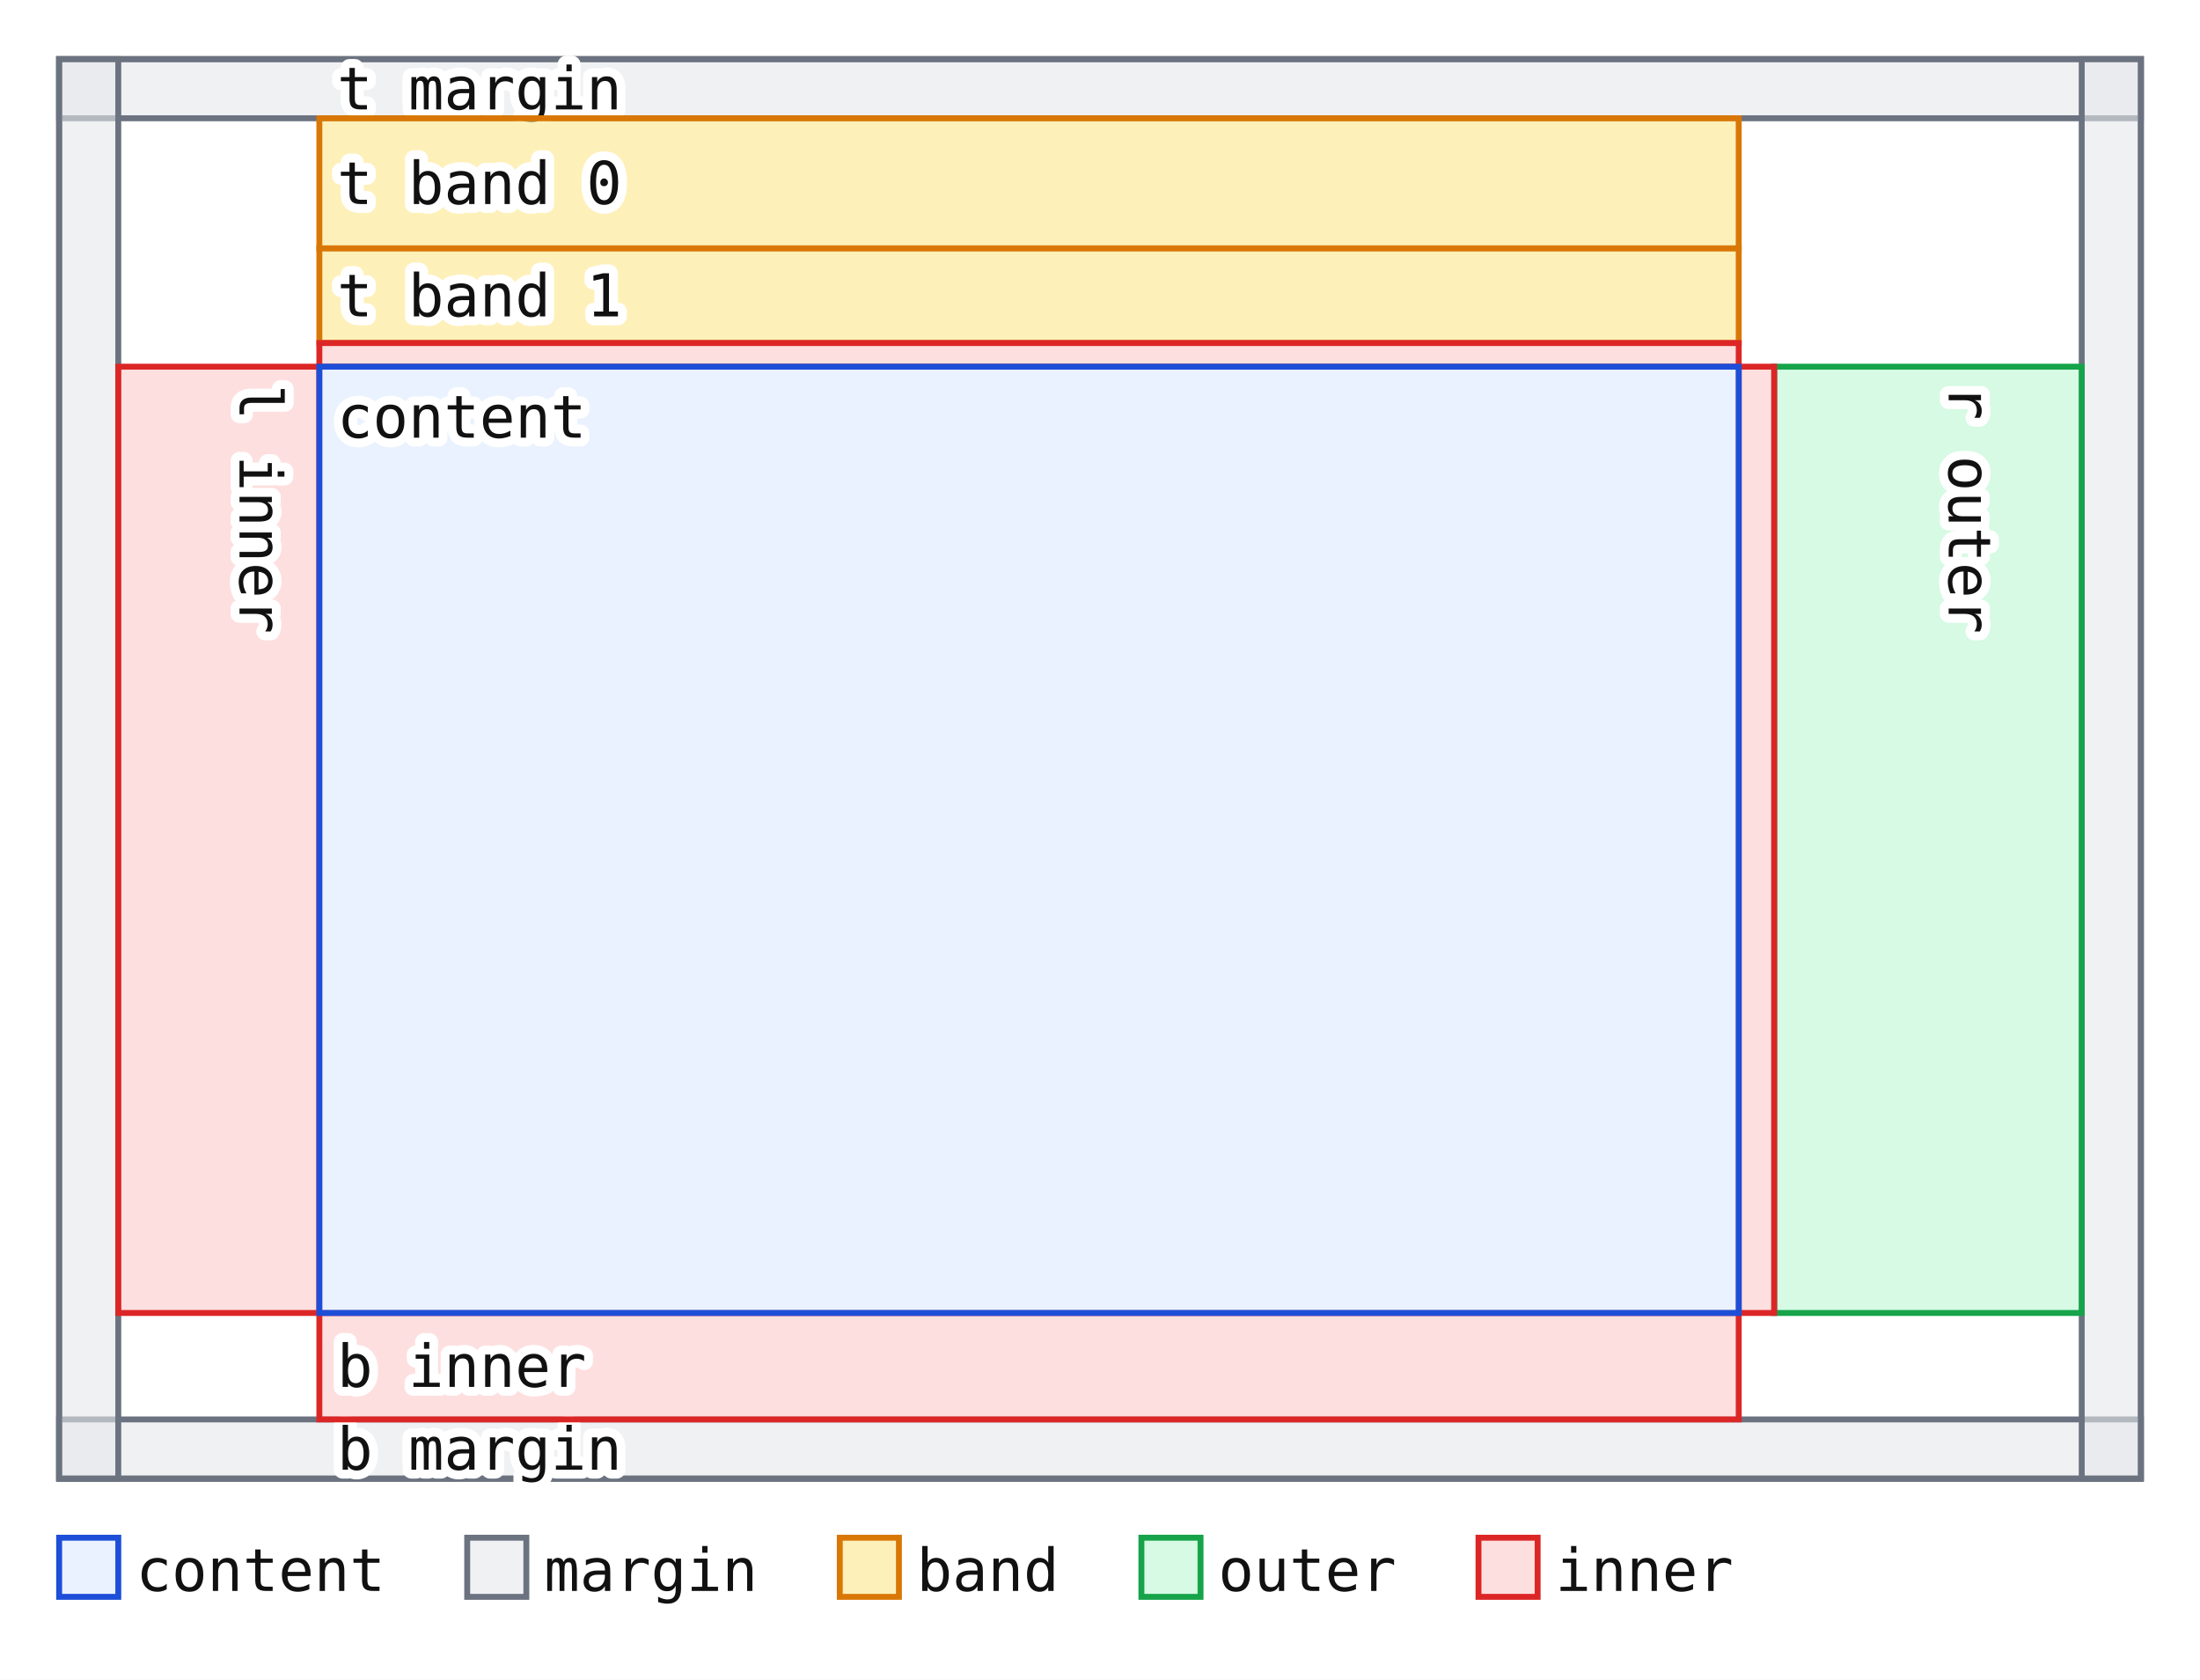
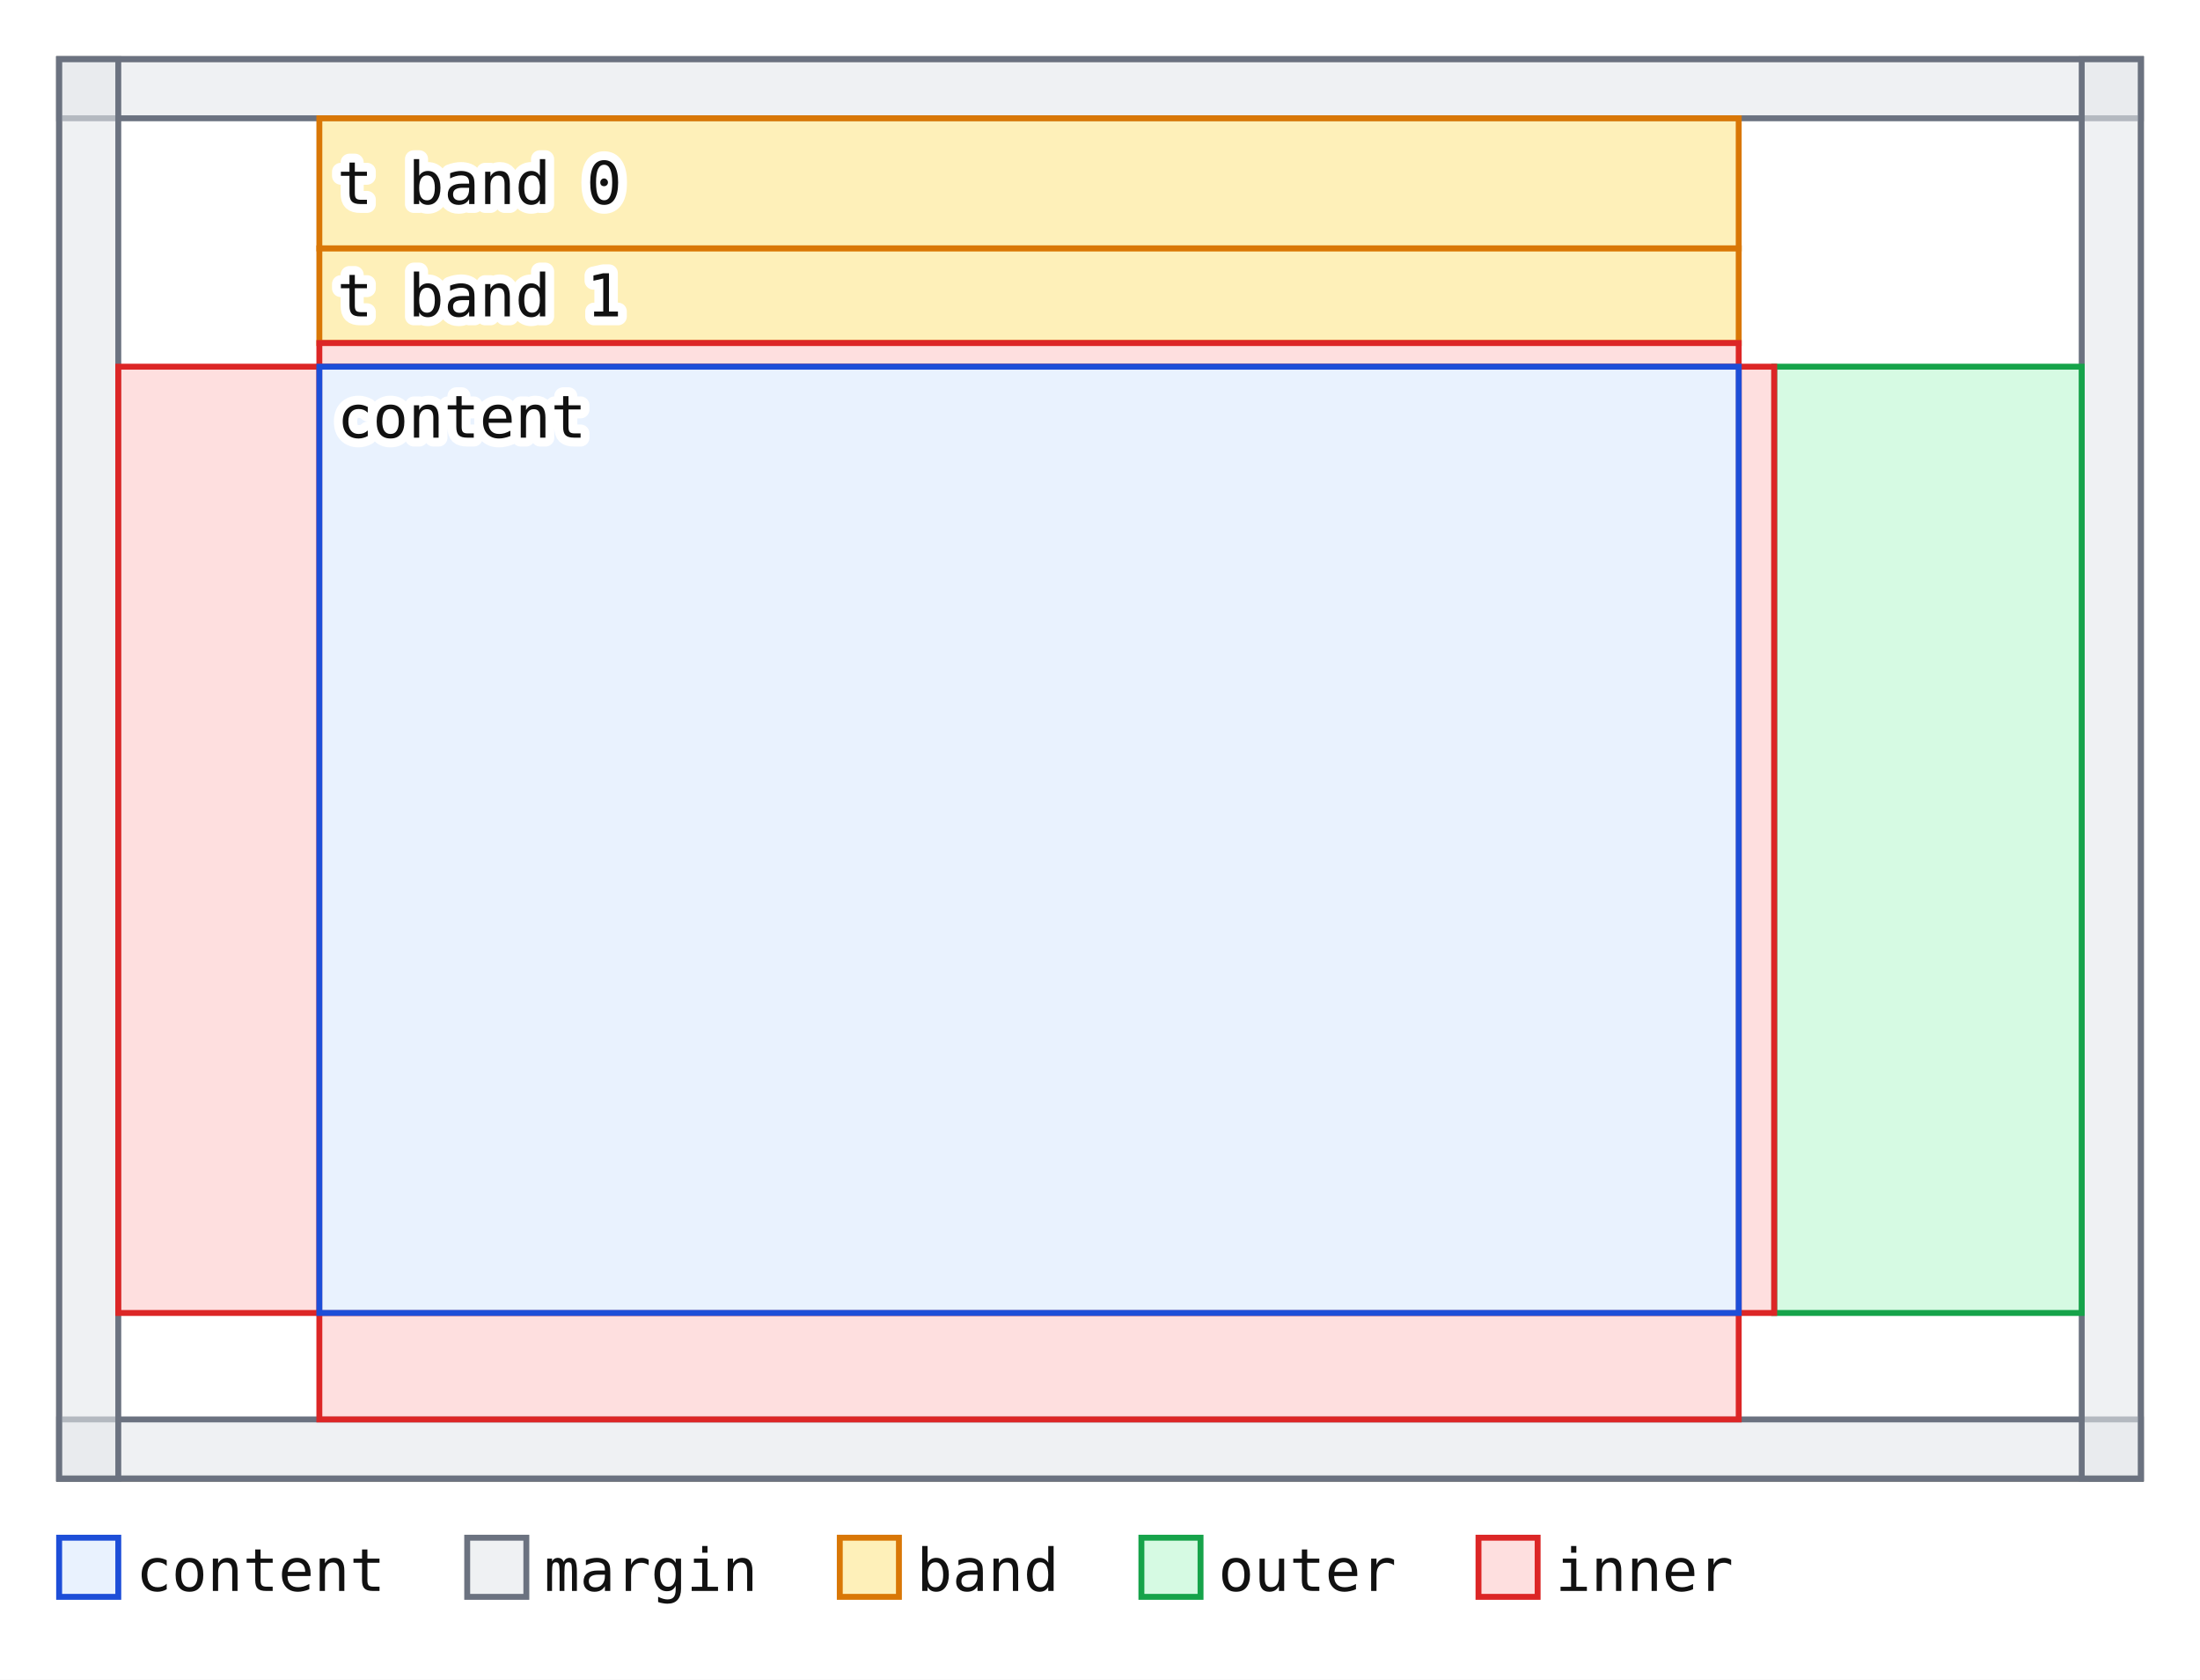
<svg xmlns="http://www.w3.org/2000/svg" viewBox="-10 -10 372 284" font-family="monospace" font-size="10">
  <rect x="-10" y="-10" width="372" height="284" fill="#ffffff" />
  <rect x="0" y="0" width="352" height="240" fill="none" stroke="#111111" stroke-width="1" />
  <rect x="0" y="0" width="352" height="10" fill="#e5e7eb" fill-opacity="0.6" stroke="#6b7280" />
-   <text x="47" y="8.5" fill="#111111" stroke="#ffffff" stroke-width="3" stroke-linejoin="round" paint-order="stroke">t margin</text>
  <rect x="44" y="10" width="240" height="22" fill="#fde68a" fill-opacity="0.6" stroke="#d97706" />
  <text x="47" y="24.5" fill="#111111" stroke="#ffffff" stroke-width="3" stroke-linejoin="round" paint-order="stroke">t band 0</text>
  <rect x="44" y="32" width="240" height="16" fill="#fde68a" fill-opacity="0.6" stroke="#d97706" />
  <text x="47" y="43.5" fill="#111111" stroke="#ffffff" stroke-width="3" stroke-linejoin="round" paint-order="stroke">t band 1</text>
  <rect x="44" y="48" width="240" height="4" fill="#fecaca" fill-opacity="0.6" stroke="#dc2626" />
  <rect x="0" y="230" width="352" height="10" fill="#e5e7eb" fill-opacity="0.6" stroke="#6b7280" />
-   <text x="47" y="238.5" fill="#111111" stroke="#ffffff" stroke-width="3" stroke-linejoin="round" paint-order="stroke">b margin</text>
  <rect x="44" y="212" width="240" height="18" fill="#fecaca" fill-opacity="0.6" stroke="#dc2626" />
-   <text x="47" y="224.5" fill="#111111" stroke="#ffffff" stroke-width="3" stroke-linejoin="round" paint-order="stroke">b inner</text>
  <rect x="0" y="0" width="10" height="240" fill="#e5e7eb" fill-opacity="0.6" stroke="#6b7280" />
  <rect x="10" y="52" width="34" height="160" fill="#fecaca" fill-opacity="0.6" stroke="#dc2626" />
-   <text x="30.5" y="55" transform="rotate(90 30.5 55)" fill="#111111" stroke="#ffffff" stroke-width="3" stroke-linejoin="round" paint-order="stroke">l inner</text>
  <rect x="342" y="0" width="10" height="240" fill="#e5e7eb" fill-opacity="0.6" stroke="#6b7280" />
  <rect x="290" y="52" width="52" height="160" fill="#bbf7d0" fill-opacity="0.6" stroke="#16a34a" />
-   <text x="319.5" y="55" transform="rotate(90 319.5 55)" fill="#111111" stroke="#ffffff" stroke-width="3" stroke-linejoin="round" paint-order="stroke">r outer</text>
  <rect x="284" y="52" width="6" height="160" fill="#fecaca" fill-opacity="0.6" stroke="#dc2626" />
  <rect x="44" y="52" width="240" height="160" fill="#dbeafe" fill-opacity="0.6" stroke="#1d4ed8" />
  <text x="47" y="64" fill="#111111" stroke="#ffffff" stroke-width="3" stroke-linejoin="round" paint-order="stroke">content</text>
  <rect x="0" y="250" width="10" height="10" fill="#dbeafe" fill-opacity="0.6" stroke="#1d4ed8" />
  <text x="13" y="259" fill="#111111" stroke="#ffffff" stroke-width="3" stroke-linejoin="round" paint-order="stroke">content</text>
  <rect x="69" y="250" width="10" height="10" fill="#e5e7eb" fill-opacity="0.6" stroke="#6b7280" />
  <text x="82" y="259" fill="#111111" stroke="#ffffff" stroke-width="3" stroke-linejoin="round" paint-order="stroke">margin</text>
  <rect x="132" y="250" width="10" height="10" fill="#fde68a" fill-opacity="0.6" stroke="#d97706" />
  <text x="145" y="259" fill="#111111" stroke="#ffffff" stroke-width="3" stroke-linejoin="round" paint-order="stroke">band</text>
  <rect x="183" y="250" width="10" height="10" fill="#bbf7d0" fill-opacity="0.6" stroke="#16a34a" />
  <text x="196" y="259" fill="#111111" stroke="#ffffff" stroke-width="3" stroke-linejoin="round" paint-order="stroke">outer</text>
  <rect x="240" y="250" width="10" height="10" fill="#fecaca" fill-opacity="0.6" stroke="#dc2626" />
  <text x="253" y="259" fill="#111111" stroke="#ffffff" stroke-width="3" stroke-linejoin="round" paint-order="stroke">inner</text>
</svg>
